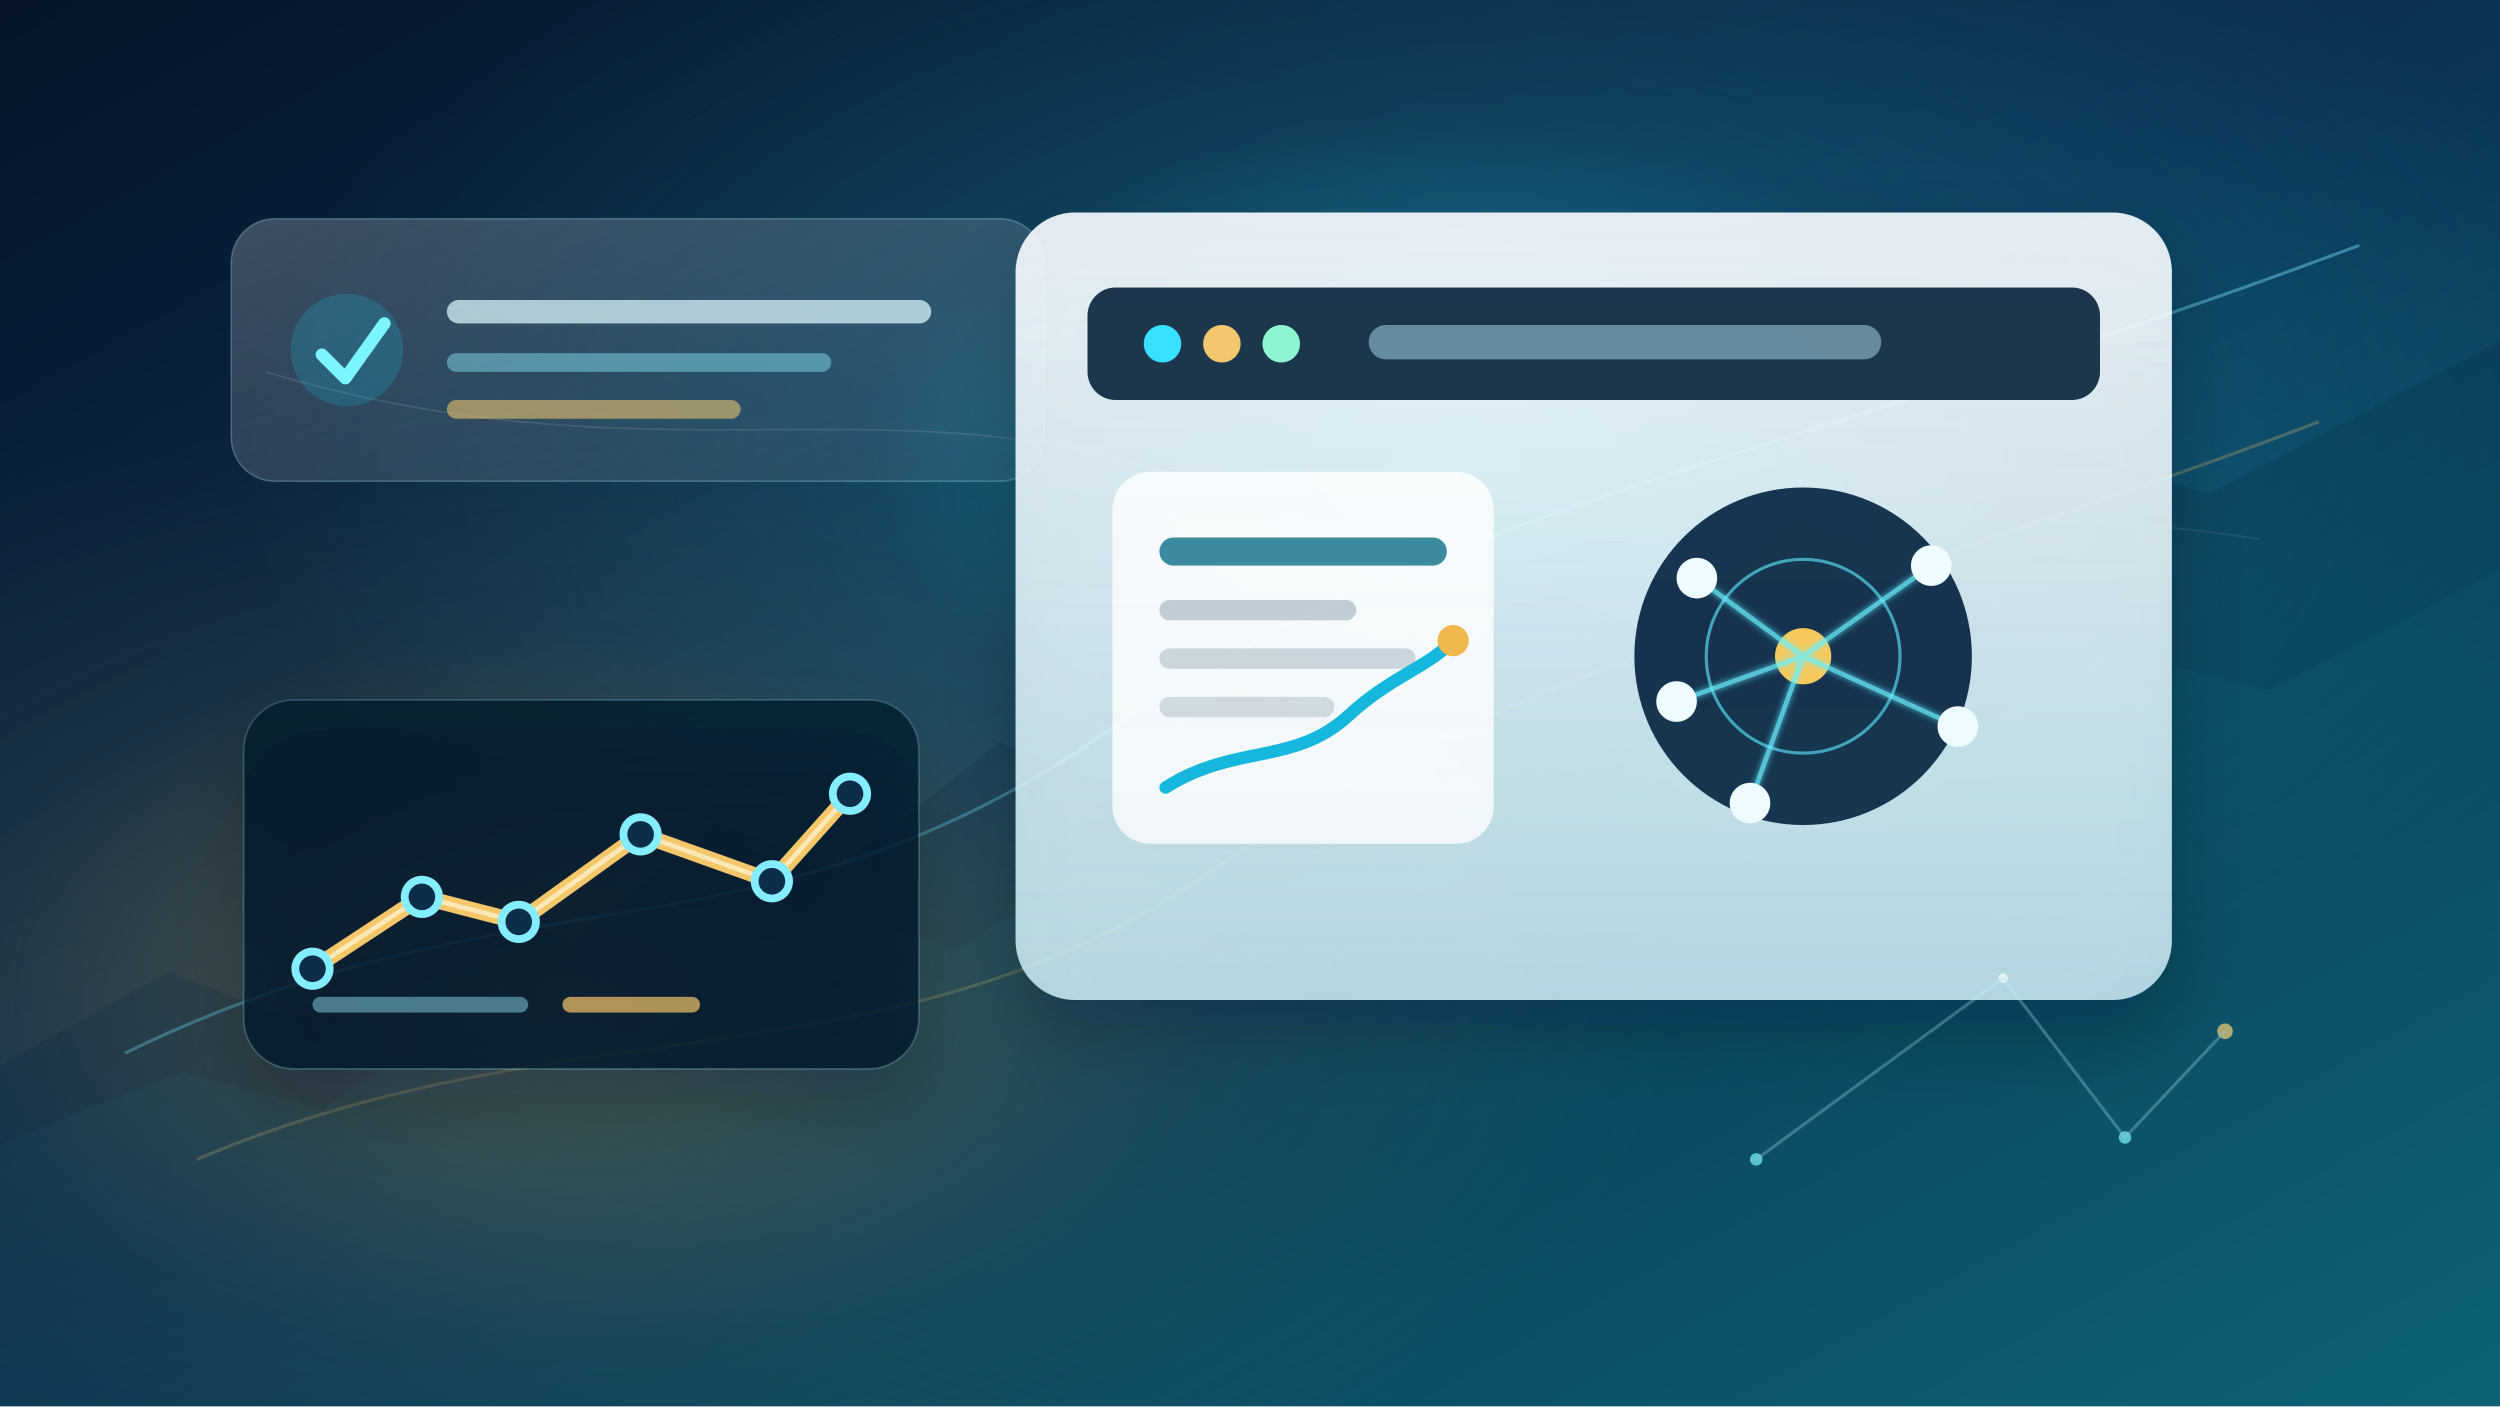
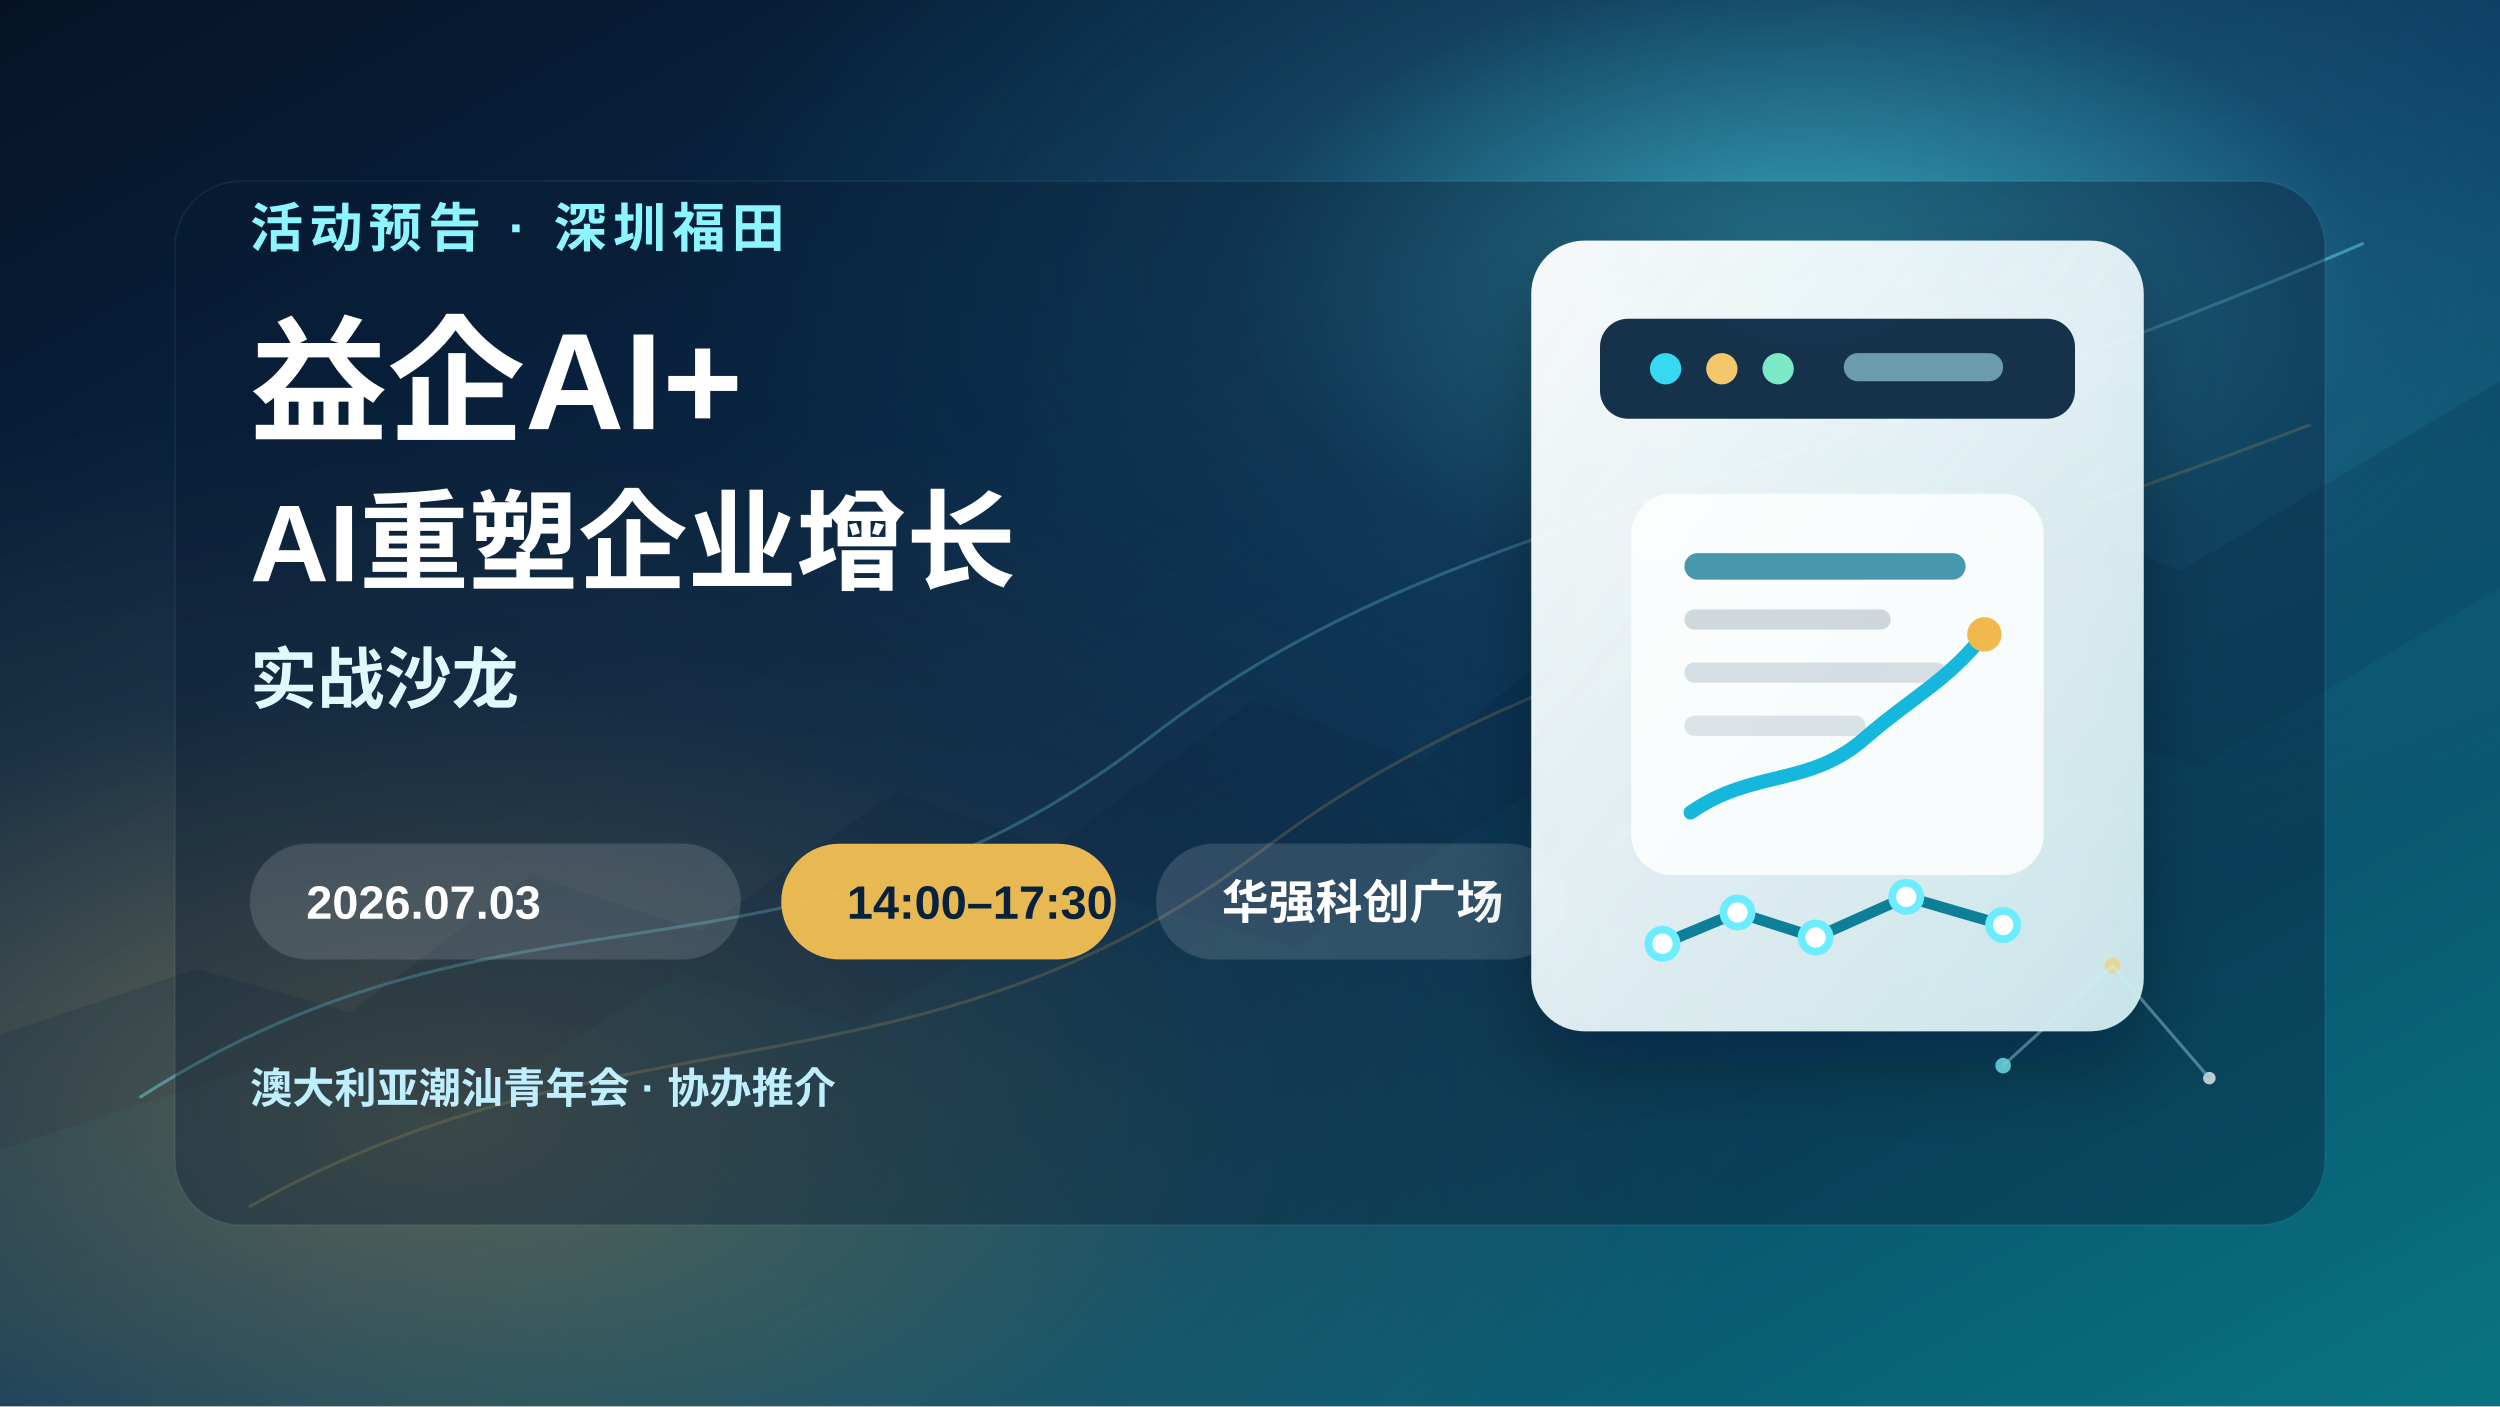
- <svg xmlns="http://www.w3.org/2000/svg" width="1600" height="900" viewBox="0 0 1600 900" role="img" aria-label="AI growth salon cover">
+ <svg xmlns="http://www.w3.org/2000/svg" width="1600" height="900" viewBox="0 0 1600 900" role="img" aria-label="益企AI+ AI重塑企业增长实战沙龙封面">
  <defs>
    <linearGradient id="bg" x1="0" y1="0" x2="1" y2="1">
-       <stop offset="0" stop-color="#061529" />
-       <stop offset="0.48" stop-color="#0a3153" />
-       <stop offset="1" stop-color="#0d6c7c" />
+       <stop offset="0" stop-color="#061326" />
+       <stop offset="0.52" stop-color="#0b365e" />
+       <stop offset="1" stop-color="#0a7f8a" />
    </linearGradient>
-     <radialGradient id="glowA" cx="58%" cy="32%" r="48%">
-       <stop offset="0" stop-color="#37e6ff" stop-opacity="0.55" />
-       <stop offset="0.48" stop-color="#37e6ff" stop-opacity="0.13" />
+     <radialGradient id="glowA" cx="72%" cy="20%" r="45%">
+       <stop offset="0" stop-color="#55f1ff" stop-opacity="0.62" />
+       <stop offset="0.5" stop-color="#55f1ff" stop-opacity="0.13" />
      <stop offset="1" stop-color="#37e6ff" stop-opacity="0" />
    </radialGradient>
-     <radialGradient id="glowB" cx="23%" cy="71%" r="44%">
-       <stop offset="0" stop-color="#f0b84d" stop-opacity="0.35" />
-       <stop offset="0.58" stop-color="#f0b84d" stop-opacity="0.07" />
+     <radialGradient id="glowB" cx="18%" cy="80%" r="52%">
+       <stop offset="0" stop-color="#f0b84d" stop-opacity="0.42" />
+       <stop offset="0.6" stop-color="#f0b84d" stop-opacity="0.08" />
      <stop offset="1" stop-color="#f0b84d" stop-opacity="0" />
    </radialGradient>
-     <linearGradient id="glass" x1="0" y1="0" x2="1" y2="1">
-       <stop offset="0" stop-color="#ffffff" stop-opacity="0.22" />
-       <stop offset="1" stop-color="#ffffff" stop-opacity="0.06" />
-     </linearGradient>
-     <linearGradient id="panel" x1="0" y1="0" x2="0" y2="1">
-       <stop offset="0" stop-color="#f8fbff" stop-opacity="0.95" />
-       <stop offset="1" stop-color="#d9f7ff" stop-opacity="0.82" />
+     <linearGradient id="card" x1="0" y1="0" x2="1" y2="1">
+       <stop offset="0" stop-color="#ffffff" stop-opacity="0.96" />
+       <stop offset="1" stop-color="#e3fbff" stop-opacity="0.86" />
    </linearGradient>
    <filter id="softShadow" x="-30%" y="-30%" width="160%" height="160%">
      <feDropShadow dx="0" dy="24" stdDeviation="24" flood-color="#020617" flood-opacity="0.32" />
    </filter>
    <filter id="lineGlow" x="-40%" y="-40%" width="180%" height="180%">
      <feGaussianBlur stdDeviation="2" result="blur" />
      <feMerge>
        <feMergeNode in="blur" />
        <feMergeNode in="SourceGraphic" />
      </feMerge>
    </filter>
  </defs>
  <rect width="1600" height="900" fill="url(#bg)" />
  <rect width="1600" height="900" fill="url(#glowA)" />
  <rect width="1600" height="900" fill="url(#glowB)" />
-   <g opacity="0.42">
-     <path d="M80 674 C330 552 485 622 706 470 C922 321 1134 298 1510 157" fill="none" stroke="#74e7ff" stroke-width="2" />
-     <path d="M126 742 C371 638 574 701 785 551 C966 423 1179 386 1484 270" fill="none" stroke="#f4c46c" stroke-width="2" opacity="0.62" />
-     <path d="M170 238 C422 313 576 238 763 309 C973 389 1172 302 1446 345" fill="none" stroke="#ffffff" stroke-width="1.2" opacity="0.24" />
+   <g opacity="0.18">
+     <path d="M0 662 L126 620 L224 648 L340 560 L448 596 L574 506 L674 543 L802 448 L910 488 L1020 394 L1146 431 L1272 322 L1396 365 L1600 244 L1600 900 L0 900 Z" fill="#02213b" />
+     <path d="M0 736 L160 684 L286 716 L436 622 L548 656 L698 570 L830 606 L980 506 L1108 548 L1274 456 L1408 490 L1600 376 L1600 900 L0 900 Z" fill="#0b6070" opacity="0.52" />
  </g>
-   <g opacity="0.2">
-     <path d="M0 682 L108 622 L185 652 L286 570 L367 602 L458 526 L537 556 L640 475 L715 506 L806 420 L889 455 L983 373 L1062 407 L1146 332 L1231 358 L1324 289 L1414 316 L1600 218 L1600 900 L0 900 Z" fill="#03243d" />
-     <path d="M0 732 L117 686 L206 710 L319 632 L401 661 L522 579 L612 608 L721 537 L816 571 L921 496 L1018 521 L1128 455 L1236 487 L1345 415 L1452 442 L1600 365 L1600 900 L0 900 Z" fill="#0b5f74" opacity="0.45" />
+   <g opacity="0.42" fill="none" stroke-linecap="round">
+     <path d="M90 702 C330 548 506 650 736 472 C922 328 1130 320 1512 156" stroke="#7defff" stroke-width="2" />
+     <path d="M160 772 C396 640 590 710 808 544 C976 416 1182 386 1478 272" stroke="#f5c76e" stroke-width="2" opacity="0.68" />
  </g>
-   <g transform="translate(148 140)">
-     <rect x="0" y="0" width="520" height="168" rx="28" fill="url(#glass)" stroke="#a8f3ff" stroke-opacity="0.28" />
-     <circle cx="74" cy="84" r="36" fill="#12d5ff" opacity="0.18" />
-     <path d="M58 87 L73 102 L98 67" fill="none" stroke="#7cf5ff" stroke-width="8" stroke-linecap="round" stroke-linejoin="round" />
-     <rect x="138" y="52" width="310" height="15" rx="7.5" fill="#dff9ff" opacity="0.72" />
-     <rect x="138" y="86" width="246" height="12" rx="6" fill="#8eeaff" opacity="0.44" />
-     <rect x="138" y="116" width="188" height="12" rx="6" fill="#f0c66e" opacity="0.58" />
+   <g transform="translate(112 116)">
+     <rect x="0" y="0" width="1376" height="668" rx="42" fill="#071b31" opacity="0.38" stroke="#9defff" stroke-opacity="0.2" />
  </g>
-   <g transform="translate(650 136)" filter="url(#softShadow)">
-     <rect x="0" y="0" width="740" height="504" rx="38" fill="url(#panel)" opacity="0.96" />
-     <rect x="46" y="48" width="648" height="72" rx="18" fill="#07223b" opacity="0.9" />
-     <circle cx="94" cy="84" r="12" fill="#38e1ff" />
-     <circle cx="132" cy="84" r="12" fill="#f2c76e" />
-     <circle cx="170" cy="84" r="12" fill="#8df5d0" />
-     <rect x="226" y="72" width="328" height="22" rx="11" fill="#b9f1ff" opacity="0.46" />
-     <g transform="translate(62 166)">
-       <rect x="0" y="0" width="244" height="238" rx="24" fill="#ffffff" opacity="0.78" />
-       <rect x="30" y="42" width="184" height="18" rx="9" fill="#0d718a" opacity="0.8" />
-       <rect x="30" y="82" width="126" height="13" rx="6.5" fill="#0f3153" opacity="0.22" />
-       <rect x="30" y="113" width="164" height="13" rx="6.5" fill="#0f3153" opacity="0.18" />
-       <rect x="30" y="144" width="112" height="13" rx="6.5" fill="#0f3153" opacity="0.16" />
-       <path d="M34 202 C78 174 116 188 151 156 C178 131 202 125 218 108" fill="none" stroke="#13b7dc" stroke-width="8" stroke-linecap="round" />
-       <circle cx="218" cy="108" r="10" fill="#f0b84d" />
+   <g transform="translate(160 158)">
+     <text x="0" y="0" fill="#8df5ff" font-family="PingFang SC, Microsoft YaHei, Noto Sans SC, Arial, sans-serif" font-size="34" font-weight="800" letter-spacing="4">活动预告 · 深圳福田</text>
+     <text x="0" y="118" fill="#ffffff" font-family="PingFang SC, Microsoft YaHei, Noto Sans SC, Arial, sans-serif" font-size="88" font-weight="900">益企AI+</text>
+     <text x="0" y="214" fill="#ffffff" font-family="PingFang SC, Microsoft YaHei, Noto Sans SC, Arial, sans-serif" font-size="70" font-weight="900">AI重塑企业增长</text>
+     <text x="0" y="292" fill="#dffaff" font-family="PingFang SC, Microsoft YaHei, Noto Sans SC, Arial, sans-serif" font-size="43" font-weight="700">实战沙龙</text>
+     <g transform="translate(0 382)">
+       <rect x="0" y="0" width="314" height="74" rx="37" fill="#ffffff" opacity="0.14" stroke="#9defff" stroke-opacity="0.28" />
+       <text x="36" y="48" fill="#ffffff" font-family="PingFang SC, Microsoft YaHei, Noto Sans SC, Arial, sans-serif" font-size="30" font-weight="800">2026.07.03</text>
+       <rect x="340" y="0" width="214" height="74" rx="37" fill="#f0bd53" opacity="0.96" />
+       <text x="382" y="48" fill="#08223c" font-family="PingFang SC, Microsoft YaHei, Noto Sans SC, Arial, sans-serif" font-size="30" font-weight="900">14:00–17:30</text>
+       <rect x="580" y="0" width="262" height="74" rx="37" fill="#ffffff" opacity="0.14" stroke="#9defff" stroke-opacity="0.28" />
+       <text x="622" y="48" fill="#ffffff" font-family="PingFang SC, Microsoft YaHei, Noto Sans SC, Arial, sans-serif" font-size="30" font-weight="800">华强科创广场</text>
    </g>
-     <g transform="translate(366 160)">
-       <circle cx="138" cy="124" r="108" fill="#082946" opacity="0.94" />
-       <circle cx="138" cy="124" r="62" fill="none" stroke="#60eaff" stroke-width="2" opacity="0.62" />
-       <circle cx="138" cy="124" r="18" fill="#f7c95c" />
-       <g stroke="#68f1ff" stroke-width="3" opacity="0.76" filter="url(#lineGlow)">
-         <path d="M138 124 L70 74" />
-         <path d="M138 124 L220 66" />
-         <path d="M138 124 L237 169" />
-         <path d="M138 124 L104 218" />
-         <path d="M138 124 L57 153" />
-       </g>
-       <g fill="#eefcff">
-         <circle cx="70" cy="74" r="13" />
-         <circle cx="220" cy="66" r="13" />
-         <circle cx="237" cy="169" r="13" />
-         <circle cx="104" cy="218" r="13" />
-         <circle cx="57" cy="153" r="13" />
+     <text x="0" y="548" fill="#bfefff" font-family="PingFang SC, Microsoft YaHei, Noto Sans SC, Arial, sans-serif" font-size="27" font-weight="700">澳大利亚潮汕青年会 · 协办推介</text>
+   </g>
+   <g transform="translate(980 154)" filter="url(#softShadow)">
+     <rect x="0" y="0" width="392" height="506" rx="34" fill="url(#card)" />
+     <rect x="44" y="50" width="304" height="64" rx="18" fill="#06233e" opacity="0.92" />
+     <circle cx="86" cy="82" r="10" fill="#34daf2" />
+     <circle cx="122" cy="82" r="10" fill="#f4c76b" />
+     <circle cx="158" cy="82" r="10" fill="#7ce9c6" />
+     <rect x="200" y="72" width="102" height="18" rx="9" fill="#a9e9f2" opacity="0.58" />
+     <g transform="translate(64 162)">
+       <rect x="0" y="0" width="264" height="244" rx="26" fill="#ffffff" opacity="0.82" />
+       <rect x="34" y="38" width="180" height="17" rx="8.5" fill="#0e7994" opacity="0.76" />
+       <rect x="34" y="74" width="132" height="13" rx="6.5" fill="#10334e" opacity="0.18" />
+       <rect x="34" y="108" width="168" height="13" rx="6.5" fill="#10334e" opacity="0.15" />
+       <rect x="34" y="142" width="116" height="13" rx="6.5" fill="#10334e" opacity="0.13" />
+       <path d="M38 204 C78 176 114 188 150 156 C180 130 202 120 226 90" fill="none" stroke="#13b7dc" stroke-width="9" stroke-linecap="round" />
+       <circle cx="226" cy="90" r="11" fill="#f0b84d" />
+     </g>
+     <g transform="translate(84 420)" fill="none" stroke-linecap="round">
+       <path d="M0 30 L48 10 L98 26 L156 0 L218 18" stroke="#0d7f99" stroke-width="7" />
+       <g fill="#ffffff" stroke="#6cecff" stroke-width="5">
+         <circle cx="0" cy="30" r="9" />
+         <circle cx="48" cy="10" r="9" />
+         <circle cx="98" cy="26" r="9" />
+         <circle cx="156" cy="0" r="9" />
+         <circle cx="218" cy="18" r="9" />
      </g>
    </g>
  </g>
-   <g transform="translate(156 448)" filter="url(#softShadow)">
-     <rect x="0" y="0" width="432" height="236" rx="32" fill="#061a2d" opacity="0.78" stroke="#9bf2ff" stroke-opacity="0.26" />
-     <g transform="translate(44 44)" fill="none" stroke-linecap="round">
-       <path d="M0 128 L70 82 L132 98 L210 42 L294 72 L344 16" stroke="#f4c76b" stroke-width="10" />
-       <path d="M0 128 L70 82 L132 98 L210 42 L294 72 L344 16" stroke="#fff7d6" stroke-width="3" opacity="0.7" />
-       <g fill="#102f4a" stroke="#84edff" stroke-width="5">
-         <circle cx="0" cy="128" r="11" />
-         <circle cx="70" cy="82" r="11" />
-         <circle cx="132" cy="98" r="11" />
-         <circle cx="210" cy="42" r="11" />
-         <circle cx="294" cy="72" r="11" />
-         <circle cx="344" cy="16" r="11" />
-       </g>
-     </g>
-     <rect x="44" y="190" width="138" height="10" rx="5" fill="#90eaff" opacity="0.44" />
-     <rect x="204" y="190" width="88" height="10" rx="5" fill="#f4c76b" opacity="0.68" />
-   </g>
-   <g opacity="0.7">
-     <circle cx="1360" cy="728" r="4" fill="#7cf5ff" />
-     <circle cx="1424" cy="660" r="5" fill="#f5cf75" />
-     <circle cx="1282" cy="626" r="3" fill="#ffffff" />
-     <circle cx="1124" cy="742" r="4" fill="#7cf5ff" />
-     <path d="M1124 742 L1282 626 L1360 728 L1424 660" fill="none" stroke="#bdf8ff" stroke-opacity="0.38" stroke-width="2" />
+   <g transform="translate(1282 682)" opacity="0.72">
+     <circle cx="0" cy="0" r="5" fill="#7cf5ff" />
+     <circle cx="70" cy="-64" r="5" fill="#f5cf75" />
+     <circle cx="132" cy="8" r="4" fill="#ffffff" />
+     <path d="M0 0 L70 -64 L132 8" fill="none" stroke="#bdf8ff" stroke-opacity="0.5" stroke-width="2" />
  </g>
</svg>
